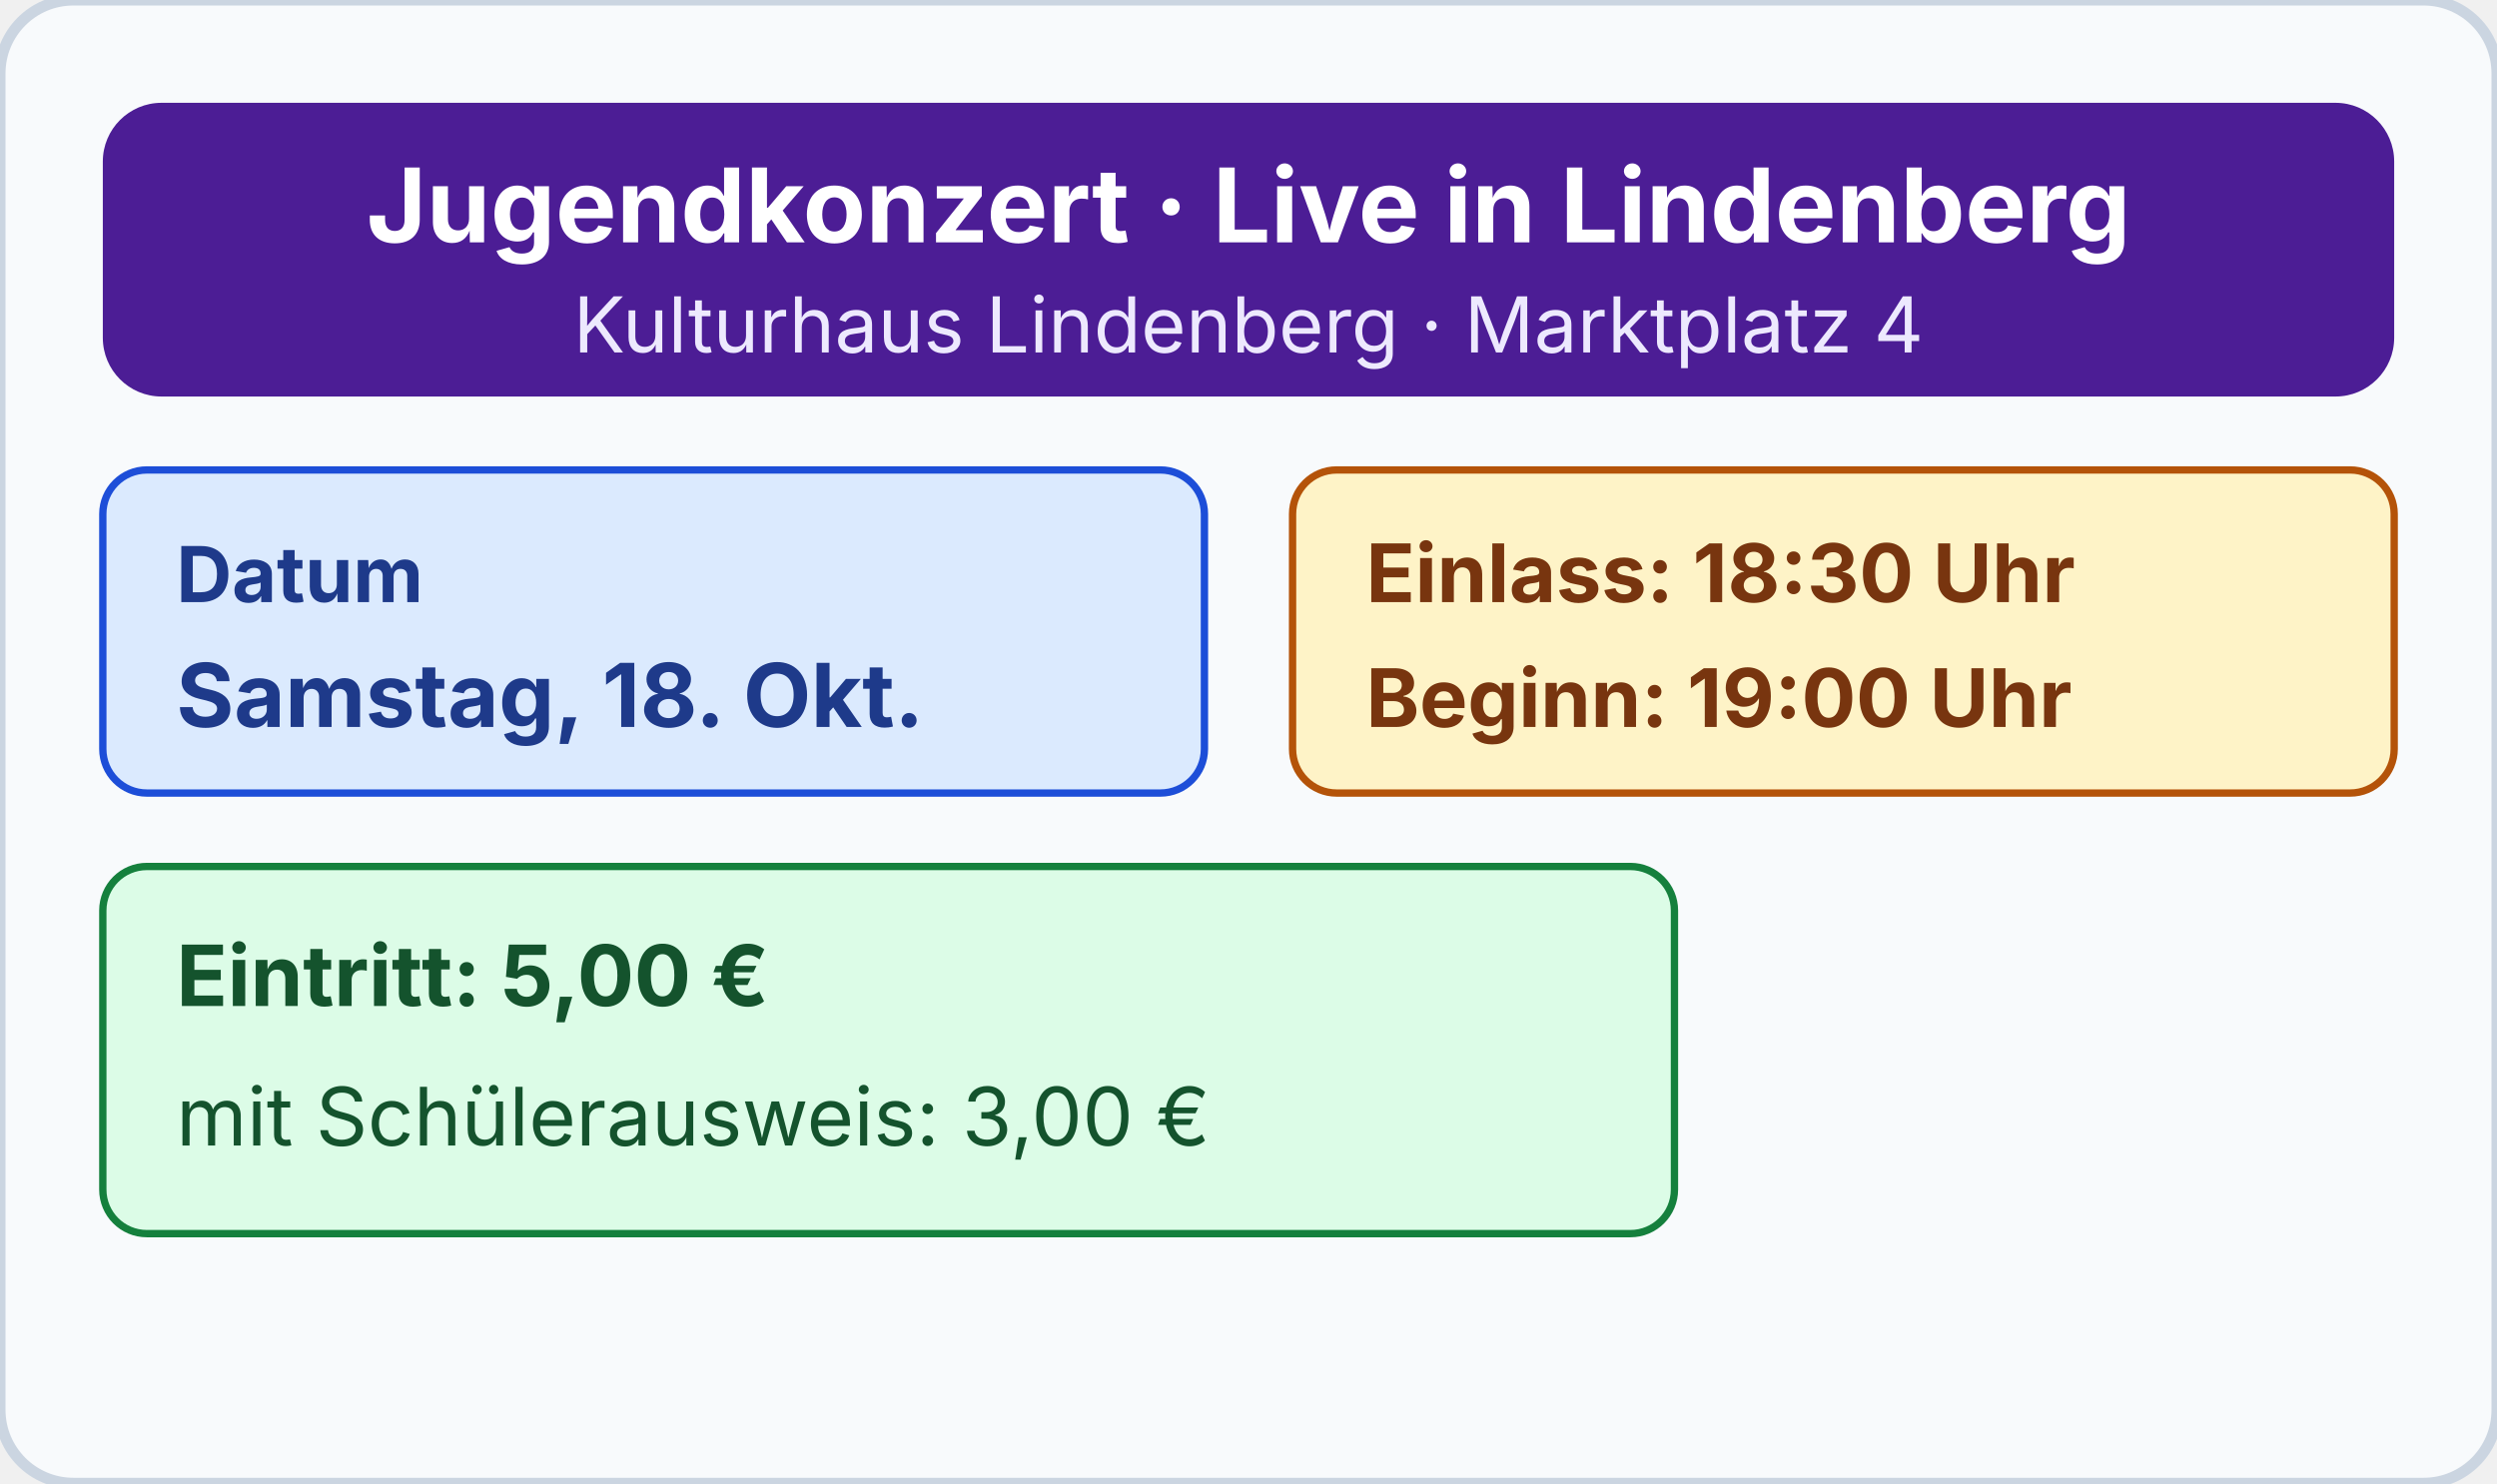
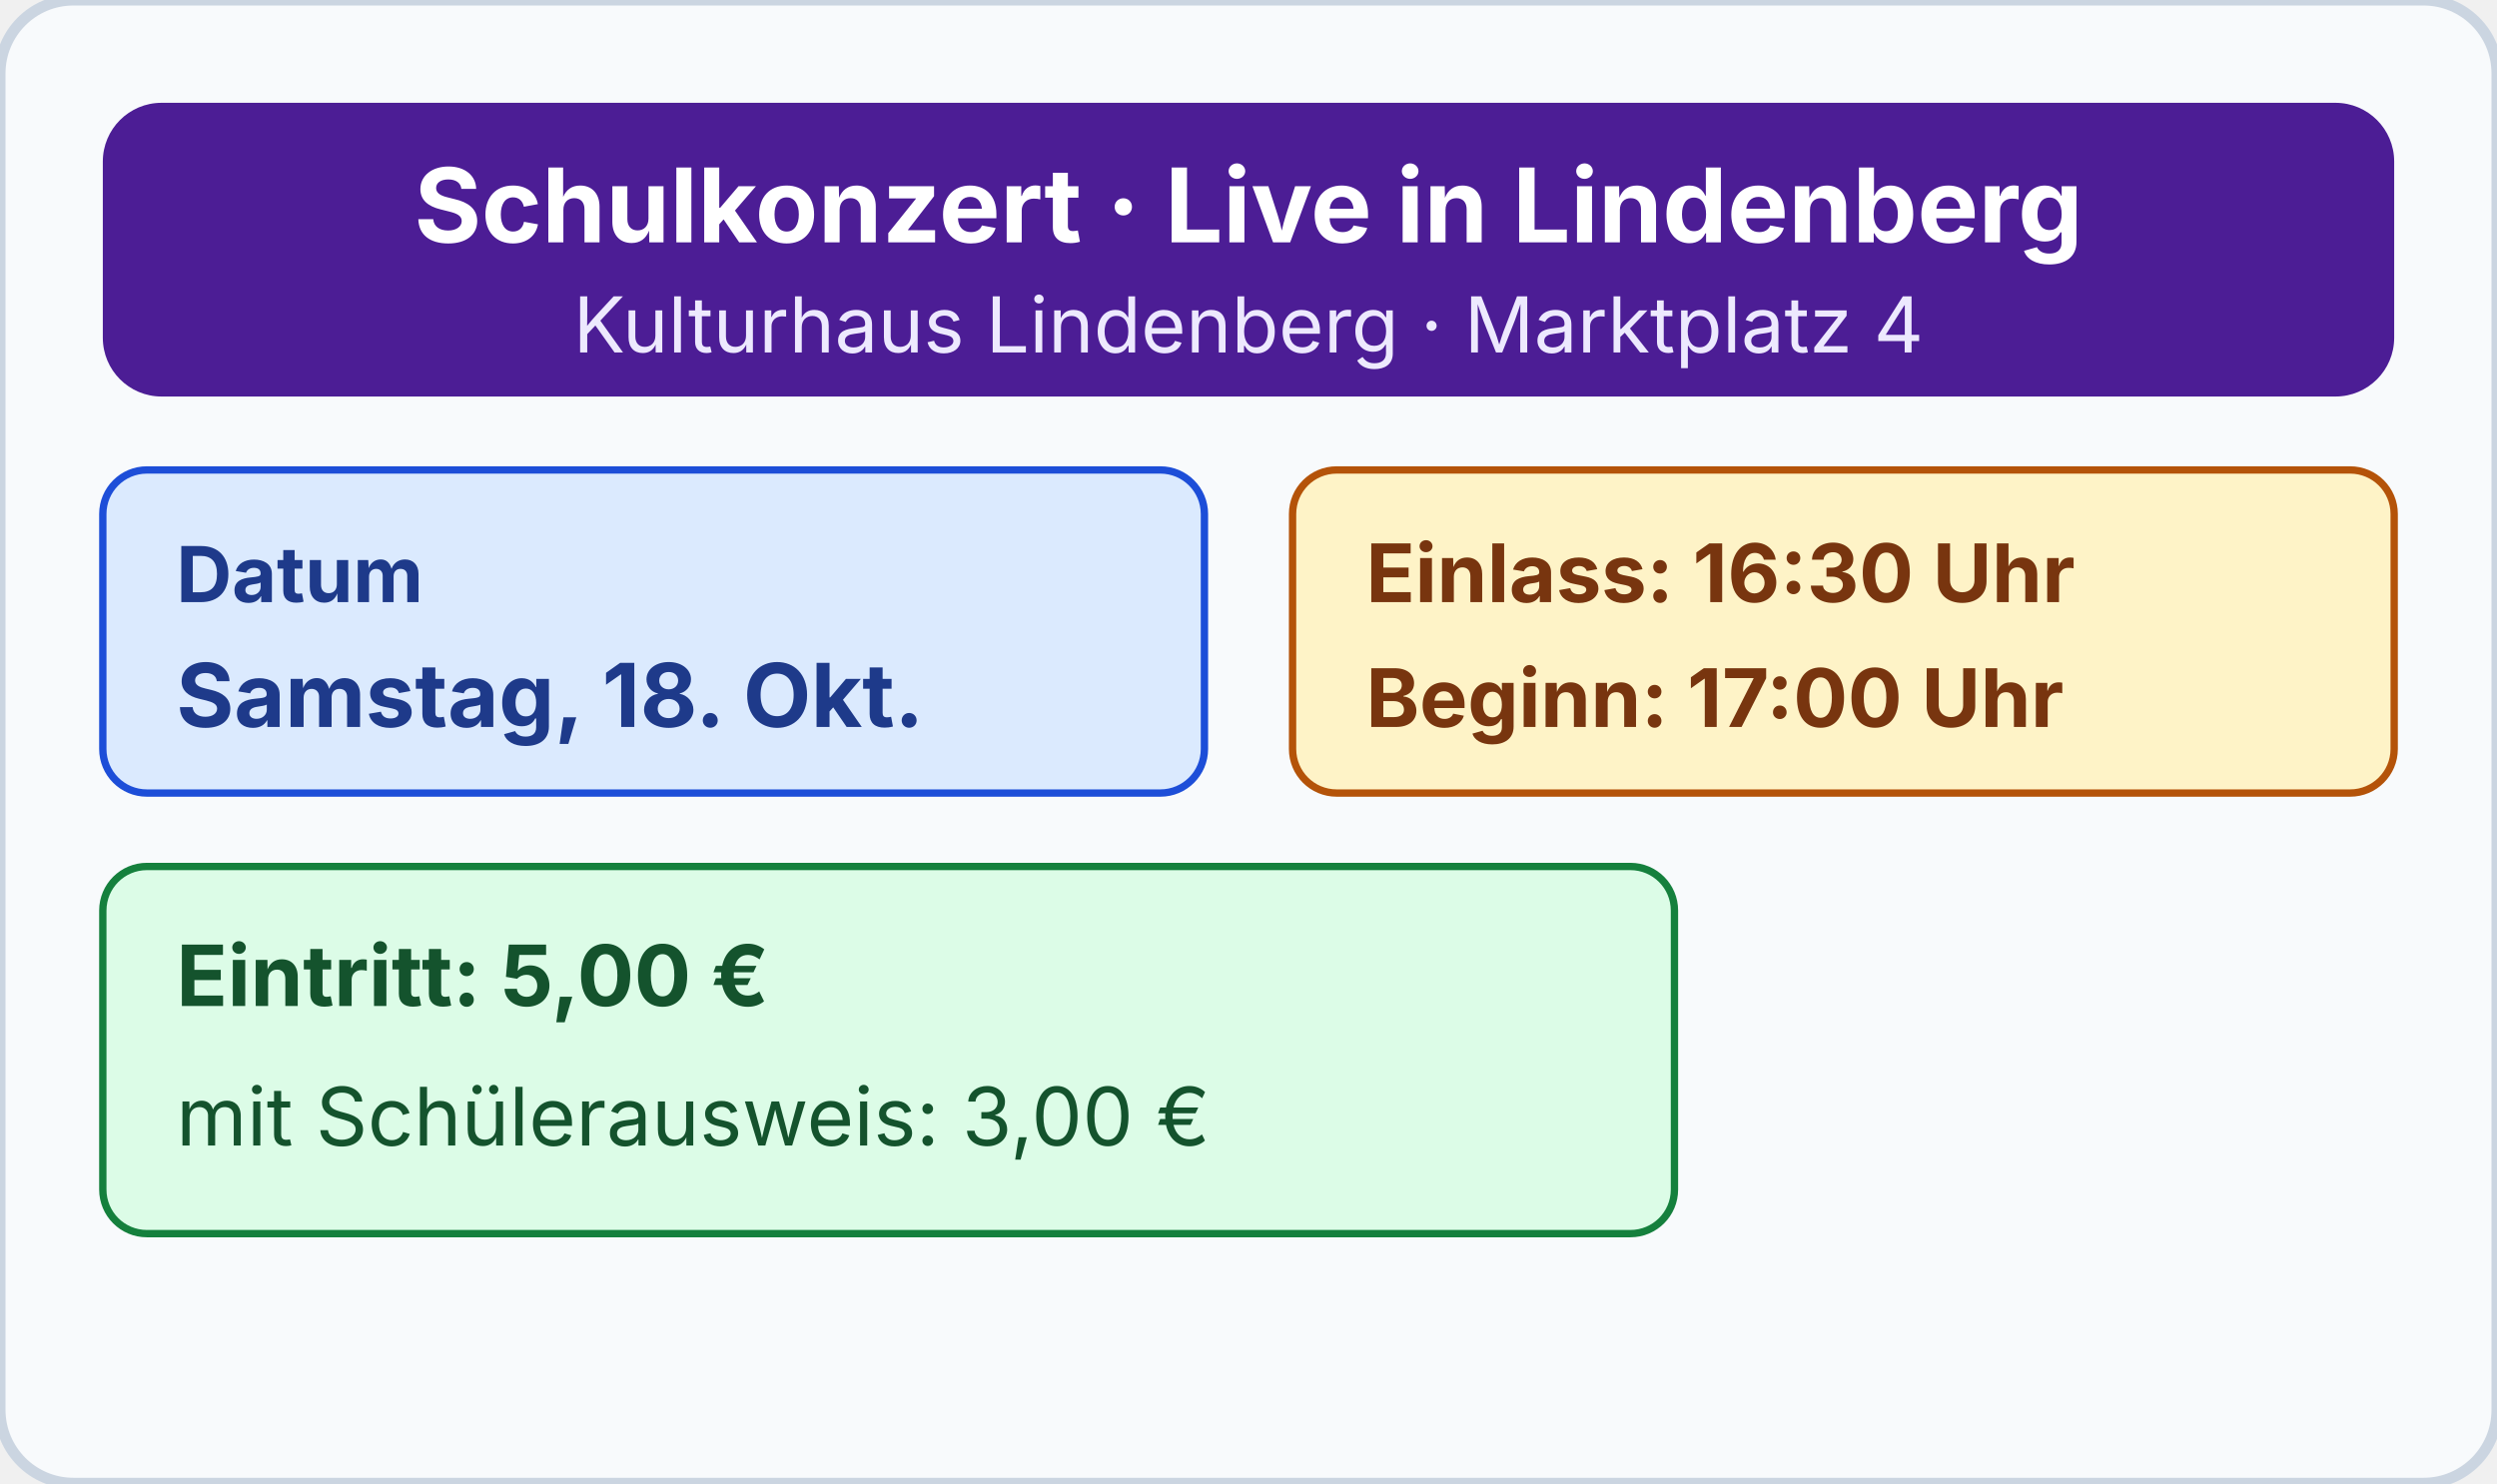
- <svg xmlns="http://www.w3.org/2000/svg" viewBox="0 0 340 202" role="img" aria-label="German youth concert poster: Jugendkonzert Kulturhaus Lindenberg, Samstag 18. Oktober, Einlass 18:30, Beginn 19:00, Eintritt 5,00 Euro or 3,00 Euro mit Schülerausweis">
+ <svg xmlns="http://www.w3.org/2000/svg" viewBox="0 0 340 202" role="img" aria-label="German school concert poster: Schulkonzert Kulturhaus Lindenberg, Samstag 18. Oktober, Einlass 16:30, Beginn 17:00, Eintritt 5,00 Euro or 3,00 Euro mit Schülerausweis">
  <rect width="340" height="202" rx="10" fill="#f8fafc" stroke="#cbd5e1" stroke-width="1.5" />
  <rect x="14" y="14" width="312" height="40" rx="8" fill="#4c1d95" />
-   <text x="170" y="33" text-anchor="middle" font-family="system-ui, -apple-system, sans-serif" font-size="14" font-weight="700" fill="#ffffff">Jugendkonzert · Live in Lindenberg</text>
+   <text x="170" y="33" text-anchor="middle" font-family="system-ui, -apple-system, sans-serif" font-size="14" font-weight="700" fill="#ffffff">Schulkonzert · Live in Lindenberg</text>
  <text x="170" y="48" text-anchor="middle" font-family="system-ui, -apple-system, sans-serif" font-size="10.5" fill="#ede9fe">Kulturhaus Lindenberg · Marktplatz 4</text>
  <rect x="14" y="64" width="150" height="44" rx="6" fill="#dbeafe" stroke="#1d4ed8" />
  <text x="24" y="82" font-family="system-ui, -apple-system, sans-serif" font-size="10.5" font-weight="700" fill="#1e3a8a">Datum</text>
  <text x="24" y="99" font-family="system-ui, -apple-system, sans-serif" font-size="12" font-weight="700" fill="#1e3a8a">Samstag, 18. Okt.</text>
  <rect x="176" y="64" width="150" height="44" rx="6" fill="#fef3c7" stroke="#b45309" />
-   <text x="186" y="82" font-family="system-ui, -apple-system, sans-serif" font-size="11" font-weight="700" fill="#78350f">Einlass: 18:30 Uhr</text>
-   <text x="186" y="99" font-family="system-ui, -apple-system, sans-serif" font-size="11" font-weight="700" fill="#78350f">Beginn: 19:00 Uhr</text>
+   <text x="186" y="82" font-family="system-ui, -apple-system, sans-serif" font-size="11" font-weight="700" fill="#78350f">Einlass: 16:30 Uhr</text>
+   <text x="186" y="99" font-family="system-ui, -apple-system, sans-serif" font-size="11" font-weight="700" fill="#78350f">Beginn: 17:00 Uhr</text>
  <rect x="14" y="118" width="214" height="50" rx="6" fill="#dcfce7" stroke="#15803d" />
  <text x="24" y="137" font-family="system-ui, -apple-system, sans-serif" font-size="11.5" font-weight="700" fill="#14532d">Eintritt: 5,00 €</text>
  <text x="24" y="156" font-family="system-ui, -apple-system, sans-serif" font-size="11" fill="#14532d">mit Schülerausweis: 3,00 €</text>
</svg>
